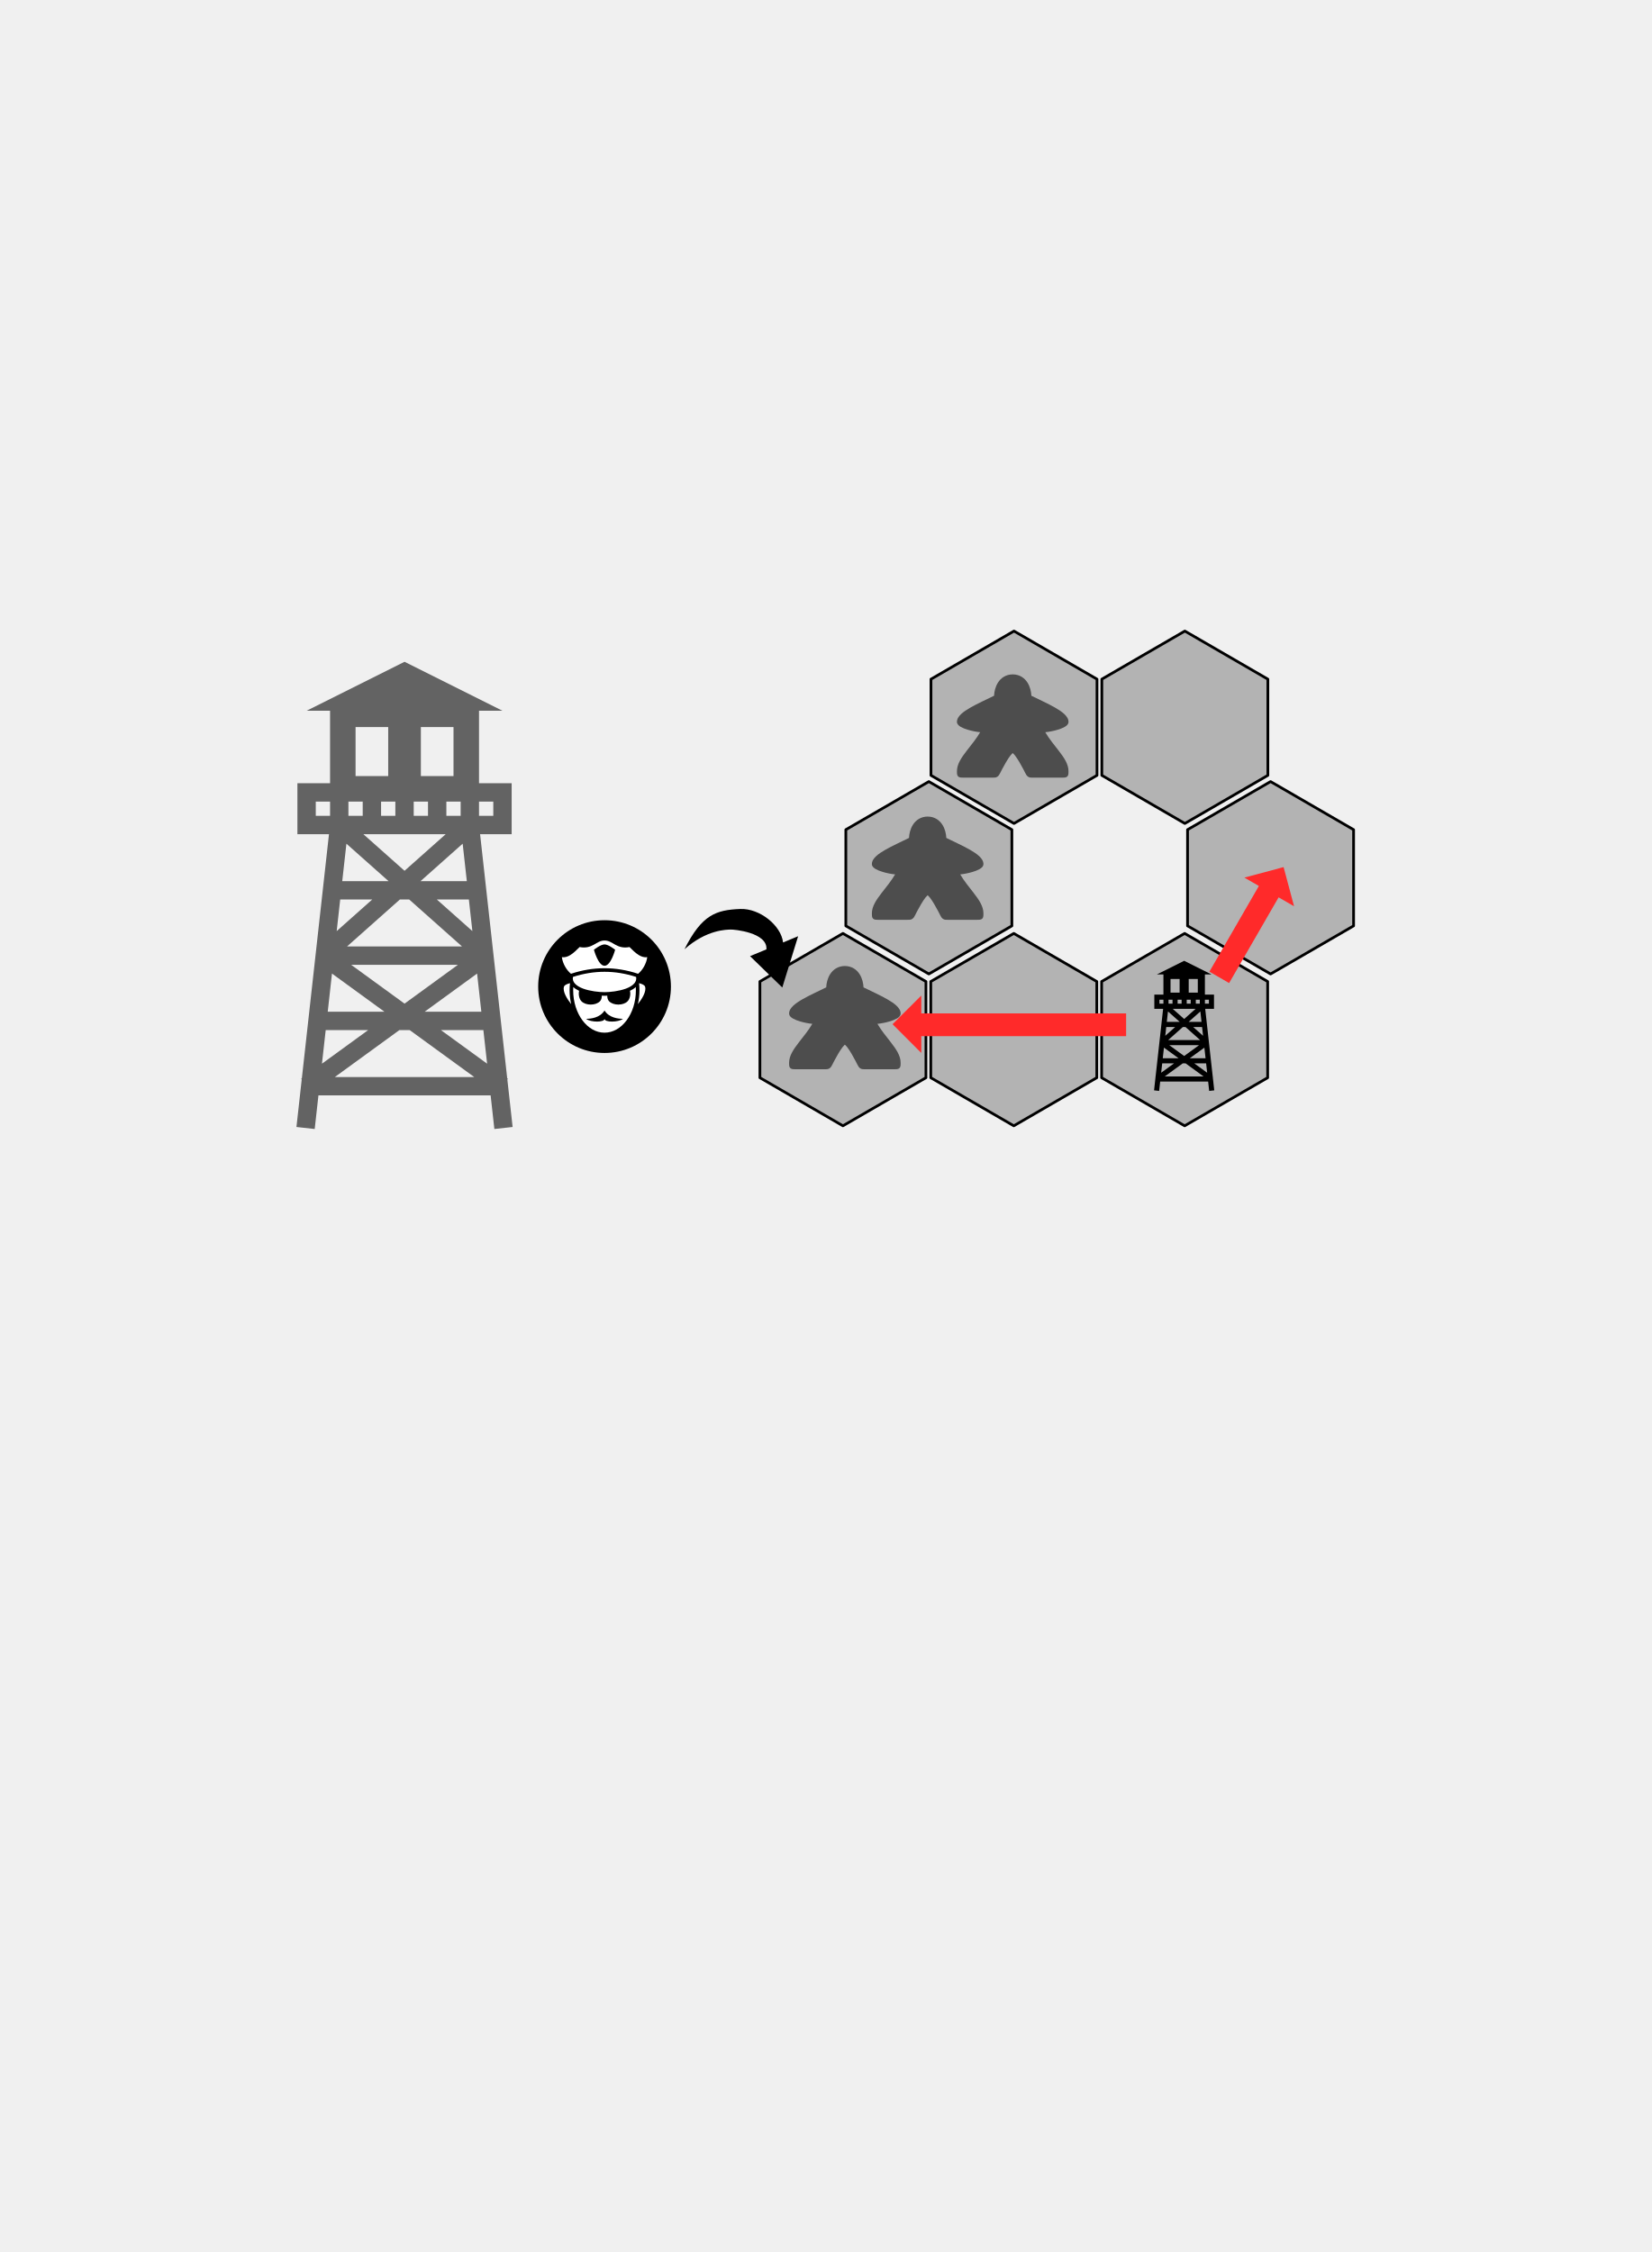
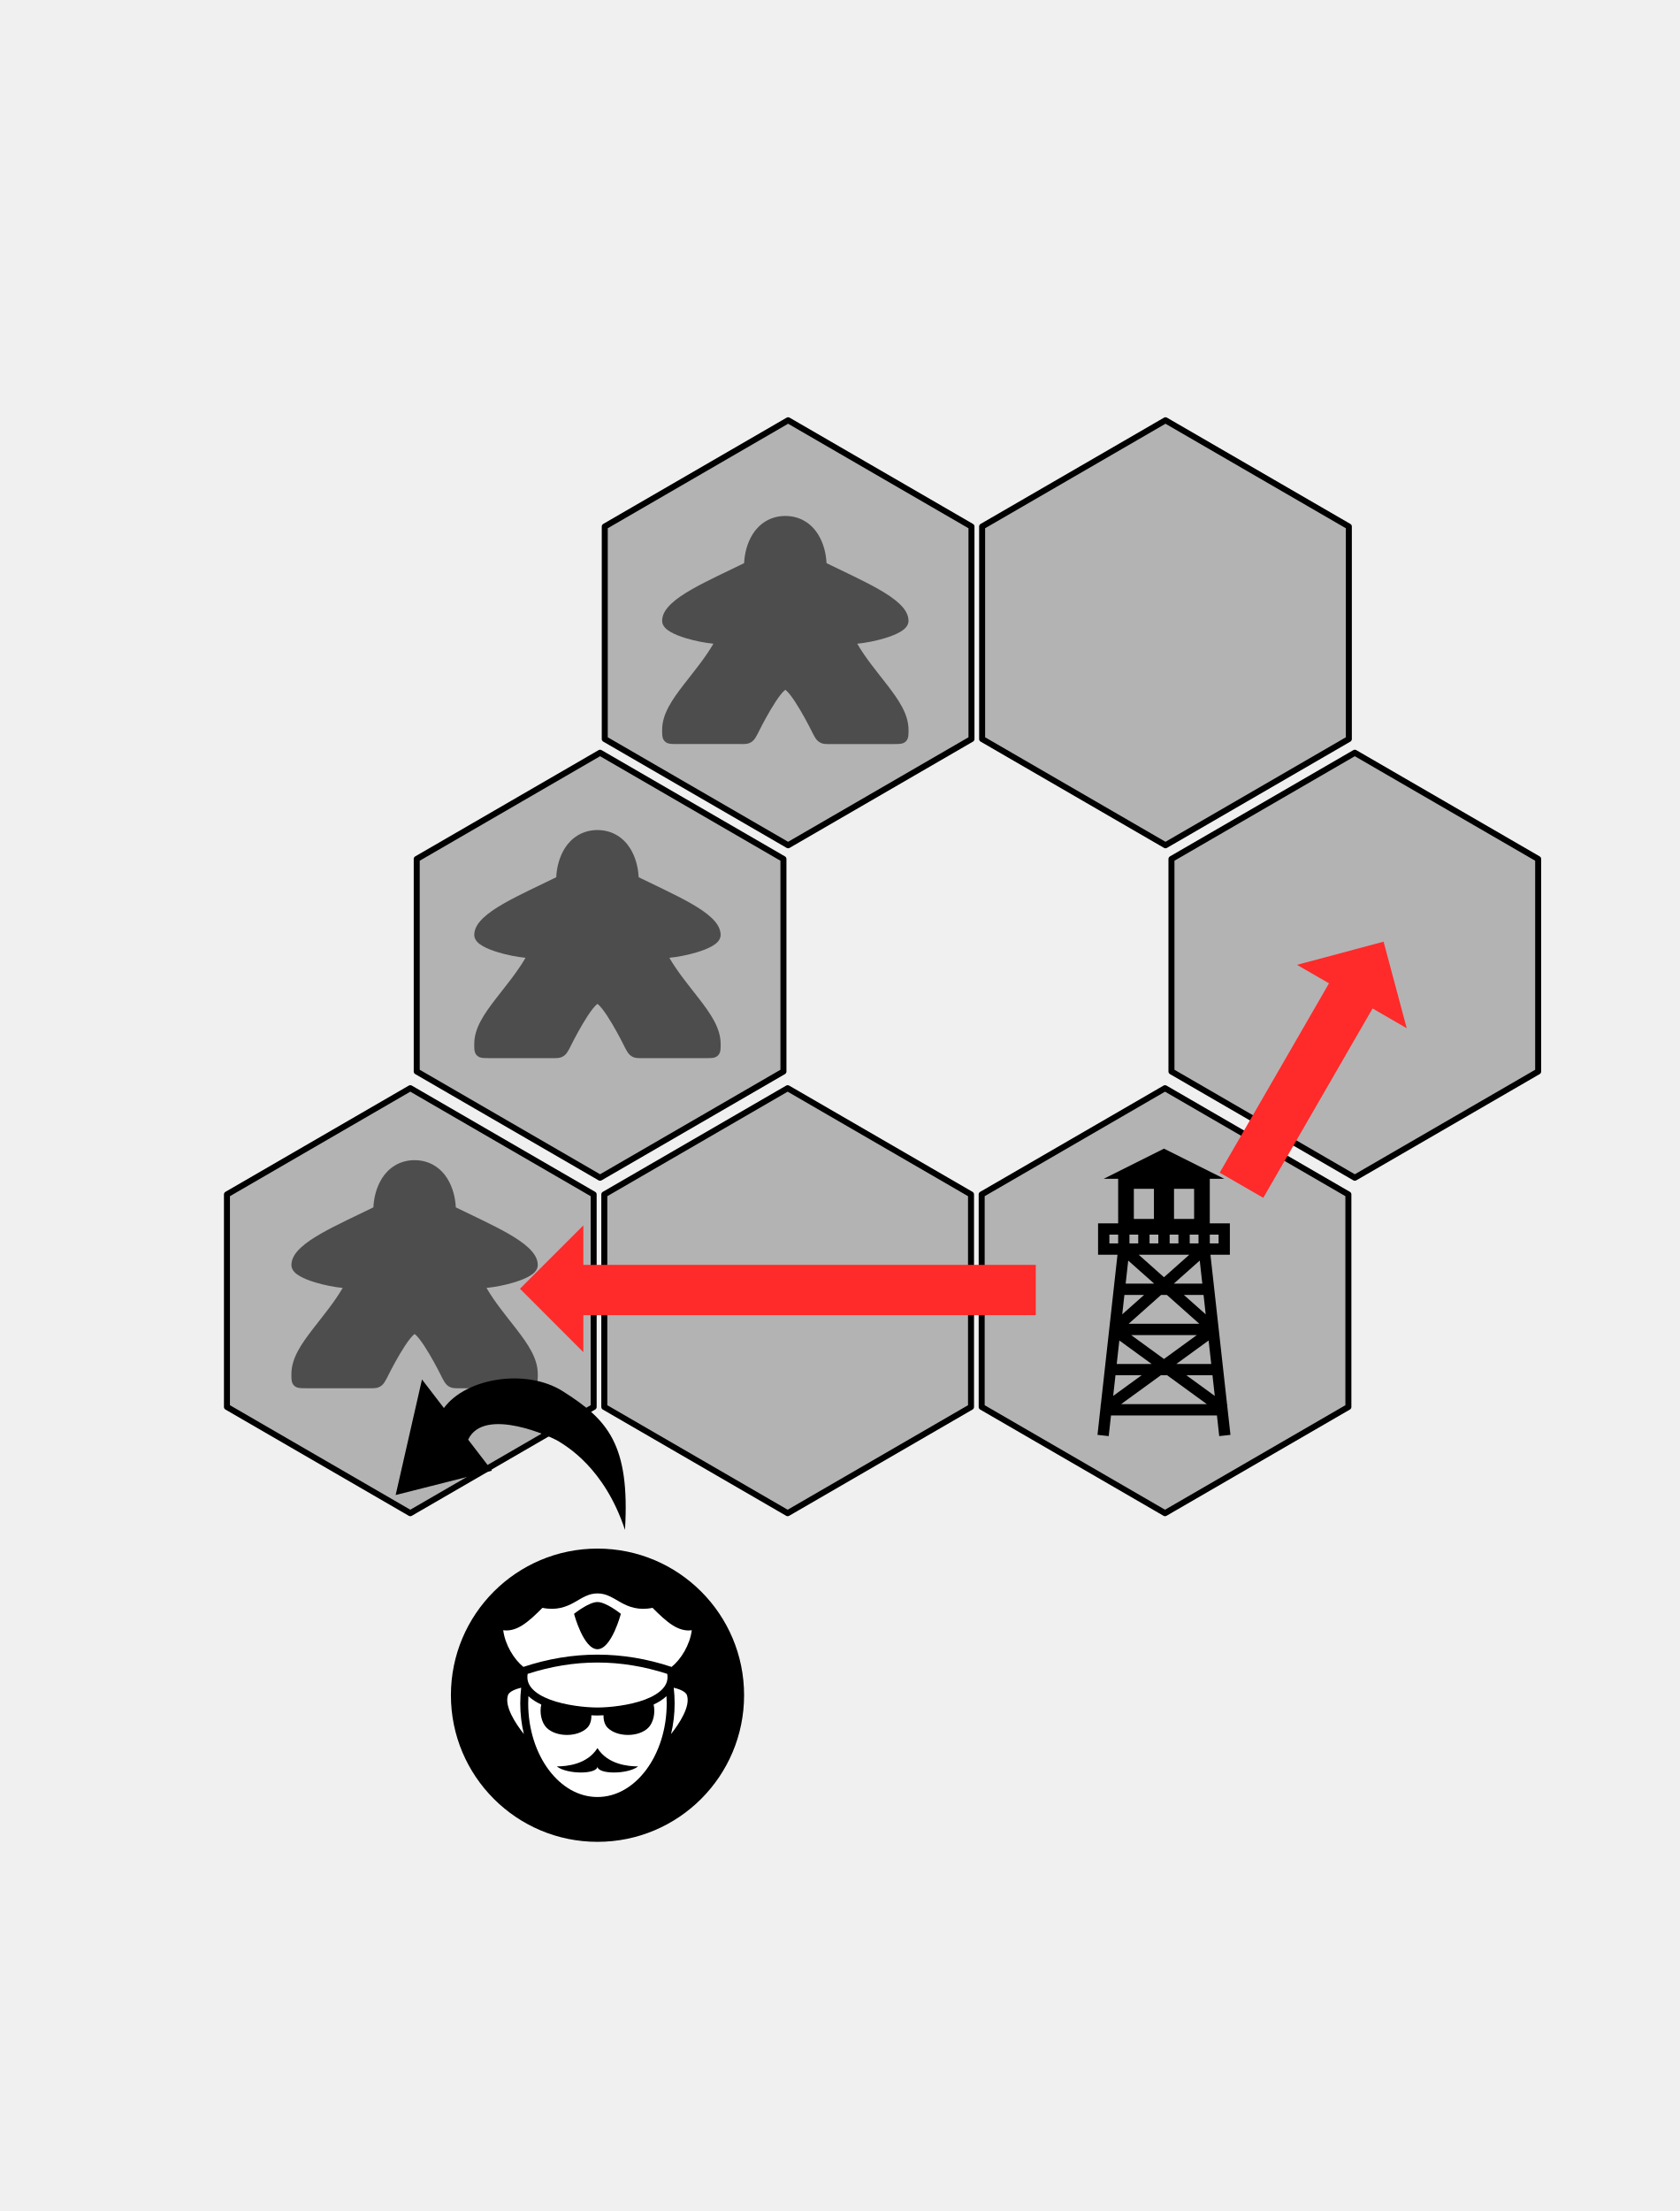
- <svg xmlns="http://www.w3.org/2000/svg" id="svg24" version="1.1" viewBox="0 0 825 1125" height="1125" width="825">
+ <svg xmlns="http://www.w3.org/2000/svg" width="380" height="500" viewBox="0 0 380 500" version="1.1" id="svg24">
  <defs id="defs18" />
-   <g transform="translate(0,221.2813)" id="layer1">
-     <path style="font-style:italic;font-variant:normal;font-weight:normal;font-stretch:normal;font-size:32px;line-height:30.549px;font-family:'Archivo Narrow';-inkscape-font-specification:'Archivo Narrow Italic';text-align:center;letter-spacing:0px;word-spacing:0px;writing-mode:lr-tb;text-anchor:middle;fill:#000000;fill-opacity:0.588;stroke:none;stroke-width:0.587;stroke-linecap:butt;stroke-linejoin:miter;stroke-opacity:1" d="m 202.097,109.317 -48.93,24.465 h 11.723 v 36.188 h -16.31 v 25.484 h 15.772 l -13.55,121.939 -0.333,0.242 0.266,0.367 -2.128,19.147 -0.507,4.558 9.118,1.014 0.507,-4.56 1.358,-12.23 h 86.025 l 1.358,12.229 0.507,4.559 9.118,-1.014 -0.507,-4.559 -2.127,-19.147 0.266,-0.367 -0.333,-0.242 -13.55,-121.939 h 15.773 v -25.484 h -16.31 v -36.187 h 11.723 z m -24.465,32.62 h 16.31 v 24.465 h -16.31 z m 32.62,0 h 16.31 v 24.465 h -16.31 z m -52.498,37.207 h 7.136 v 7.136 h -7.136 z m 16.31,0 h 7.136 v 7.136 h -7.136 z m 16.31,0 h 7.136 v 7.136 h -7.136 z m 16.31,0 h 7.136 v 7.136 h -7.136 z m 16.31,0 h 7.136 v 7.136 h -7.136 z m 16.31,0 h 7.136 v 7.136 h -7.136 z m -57.762,16.31 h 41.109 l -20.555,18.271 z m -8.486,4.731 21.054,18.714 h -23.132 l 2.08,-18.714 z m 58.081,0 2.079,18.714 h -23.132 z m -61.179,27.889 h 15.995 l -17.748,15.776 1.753,-15.776 z m 29.805,0 h 4.667 l 26.376,23.445 h -57.419 z m 18.476,0 h 15.996 l 1.753,15.776 -17.75,-15.776 z m -42.81,32.62 h 53.336 l -26.668,19.395 z m -9.582,4.376 26.221,19.07 h -28.339 l 2.119,-19.07 z m 72.499,0 2.119,19.07 H 212.127 l 26.22,-19.07 z m -75.636,28.244 h 21.203 l -23.068,16.776 z m 36.802,0 h 5.17 l 32.238,23.446 h -69.646 l 32.238,-23.446 z m 20.77,0 h 21.203 l 1.864,16.776 -23.068,-16.776 z" id="path21" />
-     <path transform="matrix(0,-4.304963,4.290238,0,-4354.033,2046.948)" style="font-style:normal;font-variant:normal;font-weight:normal;font-stretch:normal;font-size:medium;line-height:125%;font-family:sans-serif;-inkscape-font-specification:'Archivo Narrow Italic';text-align:center;letter-spacing:0px;word-spacing:0px;writing-mode:lr-tb;text-anchor:middle;fill:#b3b3b3;fill-opacity:1;stroke:#000000;stroke-width:0.316;stroke-linecap:butt;stroke-linejoin:round;stroke-miterlimit:4;stroke-dasharray:none;stroke-dashoffset:0;stroke-opacity:1" id="path6077" d="m 412.989,1103.357 5.581,9.667 -5.581,9.667 -11.163,0 -5.581,-9.667 5.581,-9.667 z" />
-     <path d="m 412.989,1103.357 5.581,9.667 -5.581,9.667 -11.163,0 -5.581,-9.667 5.581,-9.667 z" id="path55" style="font-style:normal;font-variant:normal;font-weight:normal;font-stretch:normal;font-size:medium;line-height:125%;font-family:sans-serif;-inkscape-font-specification:'Archivo Narrow Italic';text-align:center;letter-spacing:0px;word-spacing:0px;writing-mode:lr-tb;text-anchor:middle;fill:#b3b3b3;fill-opacity:1;stroke:#000000;stroke-width:0.316;stroke-linecap:butt;stroke-linejoin:round;stroke-miterlimit:4;stroke-dasharray:none;stroke-dashoffset:0;stroke-opacity:1" transform="matrix(0,-4.304963,4.290238,0,-4268.676,2046.948)" />
-     <path transform="matrix(0,-4.304963,4.290238,0,-4183.32,2046.948)" style="font-style:normal;font-variant:normal;font-weight:normal;font-stretch:normal;font-size:medium;line-height:125%;font-family:sans-serif;-inkscape-font-specification:'Archivo Narrow Italic';text-align:center;letter-spacing:0px;word-spacing:0px;writing-mode:lr-tb;text-anchor:middle;fill:#b3b3b3;fill-opacity:1;stroke:#000000;stroke-width:0.316;stroke-linecap:butt;stroke-linejoin:round;stroke-miterlimit:4;stroke-dasharray:none;stroke-dashoffset:0;stroke-opacity:1" id="path57" d="m 412.989,1103.357 5.581,9.667 -5.581,9.667 -11.163,0 -5.581,-9.667 5.581,-9.667 z" />
-     <path style="font-style:italic;font-variant:normal;font-weight:normal;font-stretch:normal;font-size:32px;line-height:30.549px;font-family:'Archivo Narrow';-inkscape-font-specification:'Archivo Narrow Italic';text-align:center;letter-spacing:0px;word-spacing:0px;writing-mode:lr-tb;text-anchor:middle;fill:#000000;fill-opacity:1;stroke:none;stroke-width:0.142;stroke-linecap:butt;stroke-linejoin:miter;stroke-opacity:1" d="m 591.58,258.687 -13.628,6.814 h 3.265 v 10.079 h -4.543 v 7.098 h 4.393 l -3.774,33.964 -0.093,0.067 0.074,0.102 -0.593,5.333 -0.141,1.269 2.54,0.283 0.141,-1.27 0.378,-3.406 h 23.96 l 0.378,3.406 0.141,1.27 2.54,-0.283 -0.141,-1.27 -0.593,-5.333 0.074,-0.102 -0.093,-0.067 -3.774,-33.963 h 4.393 v -7.098 h -4.543 V 265.501 h 3.265 z m -6.814,9.086 h 4.543 v 6.814 h -4.543 z m 9.086,0 h 4.543 v 6.814 h -4.543 z m -14.622,10.363 h 1.987 v 1.987 h -1.987 z m 4.543,0 h 1.987 v 1.987 h -1.987 z m 4.543,0 h 1.988 v 1.987 h -1.988 z m 4.543,0 h 1.987 v 1.987 h -1.987 z m 4.543,0 h 1.988 v 1.987 h -1.988 z m 4.543,0 h 1.987 v 1.987 h -1.987 z m -16.088,4.543 h 11.45 l -5.725,5.089 z m -2.364,1.318 5.864,5.212 h -6.443 l 0.579,-5.212 z m 16.177,0 0.579,5.212 h -6.443 z m -17.04,7.768 h 4.455 l -4.943,4.394 0.488,-4.394 z m 8.301,0 h 1.3 l 7.346,6.53 h -15.993 z m 5.146,0 h 4.455 l 0.488,4.394 -4.944,-4.394 z m -11.924,9.086 h 14.855 l -7.428,5.402 z m -2.669,1.219 7.303,5.311 h -7.893 l 0.59,-5.311 z m 20.193,0 0.59,5.311 h -7.893 l 7.303,-5.311 z m -21.067,7.867 h 5.906 l -6.425,4.673 z m 10.25,0 h 1.44 l 8.979,6.53 h -19.398 l 8.979,-6.53 z m 5.785,0 h 5.906 l 0.519,4.673 -6.425,-4.673 z" id="path53" />
-     <path d="m 369.861,232.804 c 9.636,-0.377 20.388,8.216 21.341,16.73 l 7.523,-3.118 -7.911,25.615 -16.109,-15.665 8.172,-3.385 c 0.713,-8.44 -16.266,-10 -17.977,-9.902 -1.822,0.104 -11.822,-0.073 -22.952,9.845 8.68,-17.365 15.878,-19.65 27.914,-20.12 z" id="path5102" style="font-style:italic;font-variant:normal;font-weight:normal;font-stretch:normal;font-size:32px;line-height:30.549px;font-family:'Archivo Narrow';-inkscape-font-specification:'Archivo Narrow Italic';text-align:center;letter-spacing:0px;word-spacing:0px;writing-mode:lr-tb;text-anchor:middle;fill:#000000;fill-opacity:1;stroke:none;stroke-width:0.531;stroke-linecap:butt;stroke-linejoin:miter;stroke-opacity:1" />
-     <g transform="matrix(-0.7368284,0,0,0.7368284,597.2776,-412.2559)" id="g4163" style="font-style:italic;font-variant:normal;font-weight:normal;font-stretch:normal;font-size:32px;line-height:30.549px;font-family:'Archivo Narrow';-inkscape-font-specification:'Archivo Narrow Italic';text-align:center;letter-spacing:0px;word-spacing:0px;writing-mode:lr-tb;text-anchor:middle;fill:#000000;fill-opacity:1;stroke:none;stroke-width:1px;stroke-linecap:butt;stroke-linejoin:miter;stroke-opacity:1">
-       <circle style="fill:#000000;stroke:none;stroke-width:3;stroke-miterlimit:4;stroke-dasharray:none;stroke-opacity:1" id="path4151" cx="400.714" cy="928.076" r="45" />
-       <path id="path15149" d="m 400.714,896.832 c 2.839,0 4.723,1.417 7.25,2.822 2.395,1.331 5.406,2.473 9.652,1.606 2.015,2.015 4.062,4.03 6.245,5.395 1.786,1.117 3.794,1.783 5.797,1.468 -0.575,4.522 -3.32,8.945 -6.189,11.261 -7.567,-2.509 -15.154,-3.763 -22.74,-3.763 -7.593,0 -15.187,1.257 -22.761,3.771 -2.873,-2.313 -5.622,-6.741 -6.197,-11.268 2.002,0.314 4.01,-0.352 5.797,-1.468 2.183,-1.365 4.23,-3.38 6.245,-5.395 4.246,0.867 7.257,-0.273 9.652,-1.605 2.527,-1.405 4.411,-2.822 7.25,-2.822 z m 0.015,2.643 c -2.679,0 -7.188,3.621 -7.188,3.621 0,0 2.869,10.864 7.188,10.864 4.319,0 7.188,-10.864 7.188,-10.864 0,0 -4.509,-3.621 -7.188,-3.621 z m 0,18.569 c 7.136,0 14.273,1.167 21.427,3.481 0.295,1.822 -0.204,3.175 -1.277,4.427 -1.198,1.397 -3.208,2.583 -5.591,3.477 -4.766,1.787 -10.947,2.42 -14.559,2.42 -3.611,0 -9.792,-0.633 -14.558,-2.42 -2.383,-0.893 -4.393,-2.079 -5.591,-3.477 -1.073,-1.252 -1.572,-2.605 -1.277,-4.427 7.154,-2.313 14.29,-3.481 21.427,-3.481 z m 23.417,7.728 c 1.328,0.323 3.641,1.051 4.056,2.298 1.136,3.407 -2.287,8.628 -4.876,11.921 0.713,-2.976 1.098,-6.141 1.098,-9.423 0,-1.63 -0.095,-3.232 -0.278,-4.796 z m -46.833,0 a 41.349,41.364 0 0 0 -0.278,4.795 c 0,3.282 0.384,6.447 1.098,9.423 -2.589,-3.293 -6.012,-8.513 -4.876,-11.921 0.415,-1.247 2.729,-1.976 4.056,-2.298 z m 44.614,2.593 c 0.041,0.727 0.064,1.461 0.064,2.203 0,8.029 -2.451,15.276 -6.34,20.461 -3.889,5.186 -9.152,8.291 -14.921,8.291 -5.769,0 -11.032,-3.105 -14.921,-8.291 -3.889,-5.185 -6.34,-12.432 -6.34,-20.461 0,-0.742 0.024,-1.476 0.064,-2.203 1.109,1.035 2.462,1.876 3.952,2.574 -0.577,2.461 0.036,5.523 1.635,7.122 2.943,2.943 9.544,2.943 12.488,0 0.912,-0.912 1.303,-2.365 1.251,-3.823 0.667,0 1.298,0.058 1.87,0.058 0.573,0 1.204,0 1.871,-0.058 -0.052,1.458 0.339,2.911 1.251,3.823 2.944,2.943 9.544,2.943 12.488,0 1.599,-1.599 2.213,-4.66 1.635,-7.121 1.49,-0.698 2.844,-1.538 3.952,-2.574 z m -21.197,15.939 c -3.122,4.995 -9.366,5.619 -12.487,5.619 3.122,2.497 12.487,2.497 12.487,0 0,2.497 9.366,2.497 12.488,0 -3.122,0 -9.366,-0.625 -12.488,-5.619 z" style="fill:#ffffff;fill-opacity:1" />
+   <g id="layer1" transform="translate(0,221.2813)">
+     <path id="path6077" style="font-style:normal;font-variant:normal;font-weight:normal;font-stretch:normal;font-size:medium;line-height:125%;font-family:sans-serif;-inkscape-font-specification:'Archivo Narrow Italic';text-align:center;letter-spacing:0px;word-spacing:0px;writing-mode:lr-tb;text-anchor:middle;fill:#b3b3b3;fill-opacity:1;stroke:#000000;stroke-width:0.316;stroke-linecap:butt;stroke-linejoin:round;stroke-miterlimit:4;stroke-dasharray:none;stroke-dashoffset:0;stroke-opacity:1" transform="matrix(0,-4.304963,4.290238,0,-4682.332,1826.735)" d="m 412.989,1103.357 5.581,9.667 -5.581,9.667 -11.163,0 -5.581,-9.667 5.581,-9.667 z" />
+     <path transform="matrix(0,-4.304963,4.290238,0,-4596.976,1826.735)" style="font-style:normal;font-variant:normal;font-weight:normal;font-stretch:normal;font-size:medium;line-height:125%;font-family:sans-serif;-inkscape-font-specification:'Archivo Narrow Italic';text-align:center;letter-spacing:0px;word-spacing:0px;writing-mode:lr-tb;text-anchor:middle;fill:#b3b3b3;fill-opacity:1;stroke:#000000;stroke-width:0.316;stroke-linecap:butt;stroke-linejoin:round;stroke-miterlimit:4;stroke-dasharray:none;stroke-dashoffset:0;stroke-opacity:1" id="path55" d="m 412.989,1103.357 5.581,9.667 -5.581,9.667 -11.163,0 -5.581,-9.667 5.581,-9.667 z" />
+     <path id="path57" style="font-style:normal;font-variant:normal;font-weight:normal;font-stretch:normal;font-size:medium;line-height:125%;font-family:sans-serif;-inkscape-font-specification:'Archivo Narrow Italic';text-align:center;letter-spacing:0px;word-spacing:0px;writing-mode:lr-tb;text-anchor:middle;fill:#b3b3b3;fill-opacity:1;stroke:#000000;stroke-width:0.316;stroke-linecap:butt;stroke-linejoin:round;stroke-miterlimit:4;stroke-dasharray:none;stroke-dashoffset:0;stroke-opacity:1" transform="matrix(0,-4.304963,4.290238,0,-4511.619,1826.735)" d="m 412.989,1103.357 5.581,9.667 -5.581,9.667 -11.163,0 -5.581,-9.667 5.581,-9.667 z" />
+     <path id="path53" d="m 263.28,38.474 -13.628,6.814 h 3.265 v 10.079 h -4.543 v 7.098 h 4.393 l -3.774,33.964 -0.093,0.067 0.074,0.102 -0.593,5.333 -0.141,1.269 2.54,0.283 0.141,-1.27 0.378,-3.406 h 23.96 l 0.378,3.406 0.141,1.27 2.54,-0.283 -0.141,-1.27 -0.593,-5.333 0.074,-0.102 -0.093,-0.067 -3.774,-33.963 h 4.393 v -7.098 h -4.543 V 45.288 h 3.265 z m -6.814,9.086 h 4.543 v 6.814 h -4.543 z m 9.086,0 h 4.543 v 6.814 h -4.543 z m -14.622,10.363 h 1.987 v 1.987 h -1.987 z m 4.543,0 h 1.987 v 1.987 h -1.987 z m 4.543,0 h 1.988 v 1.987 h -1.988 z m 4.543,0 h 1.987 v 1.987 h -1.987 z m 4.543,0 h 1.988 v 1.987 h -1.988 z m 4.543,0 h 1.987 v 1.987 h -1.987 z m -16.088,4.543 h 11.45 l -5.725,5.089 z m -2.364,1.318 5.864,5.212 h -6.443 l 0.579,-5.212 z m 16.177,0 0.579,5.212 h -6.443 z m -17.04,7.768 h 4.455 l -4.943,4.394 0.488,-4.394 z m 8.301,0 h 1.3 l 7.346,6.53 h -15.993 z m 5.146,0 h 4.455 l 0.488,4.394 -4.944,-4.394 z m -11.924,9.086 h 14.855 l -7.428,5.402 z m -2.669,1.219 7.303,5.311 h -7.893 l 0.59,-5.311 z m 20.193,0 0.59,5.311 h -7.893 l 7.303,-5.311 z m -21.067,7.867 h 5.906 l -6.425,4.673 z m 10.25,0 h 1.44 l 8.979,6.53 h -19.398 l 8.979,-6.53 z m 5.785,0 h 5.906 l 0.519,4.673 -6.425,-4.673 z" style="font-style:italic;font-variant:normal;font-weight:normal;font-stretch:normal;font-size:32px;line-height:30.549px;font-family:'Archivo Narrow';-inkscape-font-specification:'Archivo Narrow Italic';text-align:center;letter-spacing:0px;word-spacing:0px;writing-mode:lr-tb;text-anchor:middle;fill:#000000;fill-opacity:1;stroke:none;stroke-width:0.142;stroke-linecap:butt;stroke-linejoin:miter;stroke-opacity:1" />
+     <g style="font-style:italic;font-variant:normal;font-weight:normal;font-stretch:normal;font-size:32px;line-height:30.549px;font-family:'Archivo Narrow';-inkscape-font-specification:'Archivo Narrow Italic';text-align:center;letter-spacing:0px;word-spacing:0px;writing-mode:lr-tb;text-anchor:middle;fill:#000000;fill-opacity:1;stroke:none;stroke-width:1px;stroke-linecap:butt;stroke-linejoin:miter;stroke-opacity:1" id="g4163" transform="matrix(-0.7368284,0,0,0.7368284,430.4066,-521.7549)">
+       <circle r="45" cy="928.076" cx="400.714" id="path4151" style="fill:#000000;stroke:none;stroke-width:3;stroke-miterlimit:4;stroke-dasharray:none;stroke-opacity:1" />
+       <path style="fill:#ffffff;fill-opacity:1" d="m 400.714,896.832 c 2.839,0 4.723,1.417 7.25,2.822 2.395,1.331 5.406,2.473 9.652,1.606 2.015,2.015 4.062,4.03 6.245,5.395 1.786,1.117 3.794,1.783 5.797,1.468 -0.575,4.522 -3.32,8.945 -6.189,11.261 -7.567,-2.509 -15.154,-3.763 -22.74,-3.763 -7.593,0 -15.187,1.257 -22.761,3.771 -2.873,-2.313 -5.622,-6.741 -6.197,-11.268 2.002,0.314 4.01,-0.352 5.797,-1.468 2.183,-1.365 4.23,-3.38 6.245,-5.395 4.246,0.867 7.257,-0.273 9.652,-1.605 2.527,-1.405 4.411,-2.822 7.25,-2.822 z m 0.015,2.643 c -2.679,0 -7.188,3.621 -7.188,3.621 0,0 2.869,10.864 7.188,10.864 4.319,0 7.188,-10.864 7.188,-10.864 0,0 -4.509,-3.621 -7.188,-3.621 z m 0,18.569 c 7.136,0 14.273,1.167 21.427,3.481 0.295,1.822 -0.204,3.175 -1.277,4.427 -1.198,1.397 -3.208,2.583 -5.591,3.477 -4.766,1.787 -10.947,2.42 -14.559,2.42 -3.611,0 -9.792,-0.633 -14.558,-2.42 -2.383,-0.893 -4.393,-2.079 -5.591,-3.477 -1.073,-1.252 -1.572,-2.605 -1.277,-4.427 7.154,-2.313 14.29,-3.481 21.427,-3.481 z m 23.417,7.728 c 1.328,0.323 3.641,1.051 4.056,2.298 1.136,3.407 -2.287,8.628 -4.876,11.921 0.713,-2.976 1.098,-6.141 1.098,-9.423 0,-1.63 -0.095,-3.232 -0.278,-4.796 z m -46.833,0 a 41.349,41.364 0 0 0 -0.278,4.795 c 0,3.282 0.384,6.447 1.098,9.423 -2.589,-3.293 -6.012,-8.513 -4.876,-11.921 0.415,-1.247 2.729,-1.976 4.056,-2.298 z m 44.614,2.593 c 0.041,0.727 0.064,1.461 0.064,2.203 0,8.029 -2.451,15.276 -6.34,20.461 -3.889,5.186 -9.152,8.291 -14.921,8.291 -5.769,0 -11.032,-3.105 -14.921,-8.291 -3.889,-5.185 -6.34,-12.432 -6.34,-20.461 0,-0.742 0.024,-1.476 0.064,-2.203 1.109,1.035 2.462,1.876 3.952,2.574 -0.577,2.461 0.036,5.523 1.635,7.122 2.943,2.943 9.544,2.943 12.488,0 0.912,-0.912 1.303,-2.365 1.251,-3.823 0.667,0 1.298,0.058 1.87,0.058 0.573,0 1.204,0 1.871,-0.058 -0.052,1.458 0.339,2.911 1.251,3.823 2.944,2.943 9.544,2.943 12.488,0 1.599,-1.599 2.213,-4.66 1.635,-7.121 1.49,-0.698 2.844,-1.538 3.952,-2.574 z m -21.197,15.939 c -3.122,4.995 -9.366,5.619 -12.487,5.619 3.122,2.497 12.487,2.497 12.487,0 0,2.497 9.366,2.497 12.488,0 -3.122,0 -9.366,-0.625 -12.488,-5.619 z" id="path15149" />
    </g>
-     <path d="m 412.989,1103.357 5.581,9.667 -5.581,9.667 -11.163,0 -5.581,-9.667 5.581,-9.667 z" id="path117" style="font-style:normal;font-variant:normal;font-weight:normal;font-stretch:normal;font-size:medium;line-height:125%;font-family:sans-serif;-inkscape-font-specification:'Archivo Narrow Italic';text-align:center;letter-spacing:0px;word-spacing:0px;writing-mode:lr-tb;text-anchor:middle;fill:#b3b3b3;fill-opacity:1;stroke:#000000;stroke-width:0.316;stroke-linecap:butt;stroke-linejoin:round;stroke-miterlimit:4;stroke-dasharray:none;stroke-dashoffset:0;stroke-opacity:1" transform="matrix(0,-4.304963,4.290238,0,-4311.105,1971.087)" />
-     <path d="m 412.989,1103.357 5.581,9.667 -5.581,9.667 -11.163,0 -5.581,-9.667 5.581,-9.667 z" id="path121" style="font-style:normal;font-variant:normal;font-weight:normal;font-stretch:normal;font-size:medium;line-height:125%;font-family:sans-serif;-inkscape-font-specification:'Archivo Narrow Italic';text-align:center;letter-spacing:0px;word-spacing:0px;writing-mode:lr-tb;text-anchor:middle;fill:#b3b3b3;fill-opacity:1;stroke:#000000;stroke-width:0.316;stroke-linecap:butt;stroke-linejoin:round;stroke-miterlimit:4;stroke-dasharray:none;stroke-dashoffset:0;stroke-opacity:1" transform="matrix(0,-4.304963,4.290238,0,-4140.392,1971.087)" />
-     <path id="path123" d="m 463.447,186.639 c -3.468,0 -5.963,1.833 -7.404,4.135 -1.288,2.058 -1.825,4.446 -1.929,6.538 -3.932,1.942 -8.288,3.899 -11.794,5.9 -1.84,1.05 -3.443,2.106 -4.651,3.241 -1.207,1.135 -2.098,2.412 -2.098,3.92 0,0.642 0.314,1.164 0.667,1.548 0.354,0.385 0.778,0.682 1.261,0.96 0.965,0.556 2.182,1.02 3.521,1.421 1.989,0.596 4.216,1.039 6.153,1.228 -1.926,3.315 -4.49,6.36 -6.737,9.277 -2.597,3.372 -4.864,6.605 -4.864,10.197 0,0.513 -0.006,0.914 0.039,1.316 0.047,0.403 0.161,0.905 0.566,1.303 0.405,0.398 0.901,0.505 1.306,0.549 0.404,0.047 0.811,0.047 1.333,0.047 h 14.329 c 1.04,0 1.802,0.063 2.585,-0.44 0.784,-0.503 1.069,-1.19 1.628,-2.216 h 0.006 l 0.006,-0.047 c 0,0 1.249,-2.536 2.739,-5.053 0.745,-1.258 1.554,-2.511 2.258,-3.399 0.352,-0.444 0.681,-0.796 0.918,-0.995 0.07,-0.063 0.106,-0.07 0.152,-0.099 0.047,0.047 0.08,0.047 0.152,0.099 0.237,0.199 0.566,0.551 0.918,0.995 0.703,0.888 1.512,2.141 2.258,3.399 1.49,2.517 2.739,5.053 2.739,5.053 l 0.006,0.047 h 0.006 c 0.559,1.027 0.841,1.709 1.62,2.214 0.778,0.504 1.538,0.444 2.564,0.444 h 14.392 c 0.514,0 0.915,0 1.316,-0.047 0.401,-0.047 0.899,-0.154 1.3,-0.556 0.401,-0.403 0.512,-0.897 0.556,-1.298 0.047,-0.398 0.039,-0.801 0.039,-1.314 0,-3.592 -2.267,-6.825 -4.864,-10.197 -2.247,-2.917 -4.811,-5.962 -6.737,-9.277 1.937,-0.19 4.164,-0.633 6.153,-1.228 1.339,-0.403 2.556,-0.865 3.521,-1.421 0.483,-0.276 0.907,-0.576 1.26,-0.96 0.354,-0.385 0.667,-0.906 0.667,-1.548 0,-1.507 -0.891,-2.785 -2.098,-3.92 -1.207,-1.135 -2.811,-2.191 -4.651,-3.241 -3.507,-2.001 -7.863,-3.959 -11.794,-5.9 -0.105,-2.091 -0.641,-4.479 -1.929,-6.538 -1.441,-2.302 -3.935,-4.135 -7.404,-4.135 z" style="font-style:italic;font-variant:normal;font-weight:normal;font-stretch:normal;font-size:32px;line-height:30.549px;font-family:'Archivo Narrow';-inkscape-font-specification:'Archivo Narrow Italic';text-align:center;letter-spacing:0px;word-spacing:0px;writing-mode:lr-tb;text-anchor:middle;fill:#4d4d4d;fill-opacity:1;stroke:none;stroke-width:1.889;stroke-linecap:butt;stroke-linejoin:miter;stroke-miterlimit:4;stroke-dasharray:none;stroke-opacity:1" />
-     <path d="m 412.989,1103.357 5.581,9.667 -5.581,9.667 -11.163,0 -5.581,-9.667 5.581,-9.667 z" id="path127" style="font-style:normal;font-variant:normal;font-weight:normal;font-stretch:normal;font-size:medium;line-height:125%;font-family:sans-serif;-inkscape-font-specification:'Archivo Narrow Italic';text-align:center;letter-spacing:0px;word-spacing:0px;writing-mode:lr-tb;text-anchor:middle;fill:#b3b3b3;fill-opacity:1;stroke:#000000;stroke-width:0.316;stroke-linecap:butt;stroke-linejoin:round;stroke-miterlimit:4;stroke-dasharray:none;stroke-dashoffset:0;stroke-opacity:1" transform="matrix(0,-4.304963,4.290238,0,-4268.573,1895.901)" />
-     <path transform="matrix(0,-4.304963,4.290238,0,-4183.217,1895.901)" style="font-style:normal;font-variant:normal;font-weight:normal;font-stretch:normal;font-size:medium;line-height:125%;font-family:sans-serif;-inkscape-font-specification:'Archivo Narrow Italic';text-align:center;letter-spacing:0px;word-spacing:0px;writing-mode:lr-tb;text-anchor:middle;fill:#b3b3b3;fill-opacity:1;stroke:#000000;stroke-width:0.316;stroke-linecap:butt;stroke-linejoin:round;stroke-miterlimit:4;stroke-dasharray:none;stroke-dashoffset:0;stroke-opacity:1" id="path129" d="m 412.989,1103.357 5.581,9.667 -5.581,9.667 -11.163,0 -5.581,-9.667 5.581,-9.667 z" />
-     <g id="g955" transform="matrix(-1.059974,0,0,-1.059974,965.2693,706.5196)" style="font-style:italic;font-variant:normal;font-weight:normal;font-stretch:normal;font-size:32px;line-height:30.549px;font-family:'Archivo Narrow';-inkscape-font-specification:'Archivo Narrow Italic';text-align:center;letter-spacing:0px;word-spacing:0px;writing-mode:lr-tb;text-anchor:middle;fill:#000000;fill-opacity:1;stroke:none;stroke-width:1px;stroke-linecap:butt;stroke-linejoin:miter;stroke-opacity:1">
-       <path id="rect951" transform="matrix(0,1.782413,-1.782413,0,1047.156,-571.3072)" d="m 540.791,312.602 -7.592,7.586 h 4.426 v 54.168 h 6.021 V 320.188 h 4.723 z" style="opacity:1;fill:#ff2a2a;fill-opacity:1;fill-rule:nonzero;stroke:none;stroke-width:0.489;stroke-linecap:round;stroke-linejoin:round;stroke-miterlimit:4;stroke-dasharray:none;stroke-dashoffset:0;stroke-opacity:1" />
+     <path transform="matrix(0,-4.304963,4.290238,0,-4639.405,1750.874)" style="font-style:normal;font-variant:normal;font-weight:normal;font-stretch:normal;font-size:medium;line-height:125%;font-family:sans-serif;-inkscape-font-specification:'Archivo Narrow Italic';text-align:center;letter-spacing:0px;word-spacing:0px;writing-mode:lr-tb;text-anchor:middle;fill:#b3b3b3;fill-opacity:1;stroke:#000000;stroke-width:0.316;stroke-linecap:butt;stroke-linejoin:round;stroke-miterlimit:4;stroke-dasharray:none;stroke-dashoffset:0;stroke-opacity:1" id="path117" d="m 412.989,1103.357 5.581,9.667 -5.581,9.667 -11.163,0 -5.581,-9.667 5.581,-9.667 z" />
+     <path transform="matrix(0,-4.304963,4.290238,0,-4468.692,1750.874)" style="font-style:normal;font-variant:normal;font-weight:normal;font-stretch:normal;font-size:medium;line-height:125%;font-family:sans-serif;-inkscape-font-specification:'Archivo Narrow Italic';text-align:center;letter-spacing:0px;word-spacing:0px;writing-mode:lr-tb;text-anchor:middle;fill:#b3b3b3;fill-opacity:1;stroke:#000000;stroke-width:0.316;stroke-linecap:butt;stroke-linejoin:round;stroke-miterlimit:4;stroke-dasharray:none;stroke-dashoffset:0;stroke-opacity:1" id="path121" d="m 412.989,1103.357 5.581,9.667 -5.581,9.667 -11.163,0 -5.581,-9.667 5.581,-9.667 z" />
+     <path style="font-style:italic;font-variant:normal;font-weight:normal;font-stretch:normal;font-size:32px;line-height:30.549px;font-family:'Archivo Narrow';-inkscape-font-specification:'Archivo Narrow Italic';text-align:center;letter-spacing:0px;word-spacing:0px;writing-mode:lr-tb;text-anchor:middle;fill:#4d4d4d;fill-opacity:1;stroke:none;stroke-width:1.889;stroke-linecap:butt;stroke-linejoin:miter;stroke-miterlimit:4;stroke-dasharray:none;stroke-opacity:1" d="m 135.147,-33.574 c -3.468,0 -5.963,1.833 -7.404,4.135 -1.288,2.058 -1.825,4.446 -1.929,6.538 -3.932,1.942 -8.288,3.899 -11.794,5.9 -1.84,1.05 -3.443,2.106 -4.651,3.241 -1.207,1.135 -2.098,2.412 -2.098,3.92 0,0.642 0.314,1.164 0.667,1.548 0.354,0.385 0.778,0.682 1.261,0.96 0.965,0.556 2.182,1.02 3.521,1.421 1.989,0.596 4.216,1.039 6.153,1.228 -1.926,3.315 -4.49,6.36 -6.737,9.277 -2.597,3.372 -4.864,6.605 -4.864,10.197 0,0.513 -0.006,0.914 0.039,1.316 0.047,0.403 0.161,0.905 0.566,1.303 0.405,0.398 0.901,0.505 1.306,0.549 0.404,0.047 0.811,0.047 1.333,0.047 h 14.329 c 1.04,0 1.802,0.063 2.585,-0.44 0.784,-0.503 1.069,-1.19 1.628,-2.216 h 0.006 l 0.006,-0.047 c 0,0 1.249,-2.536 2.739,-5.053 0.745,-1.258 1.554,-2.511 2.258,-3.399 0.352,-0.444 0.681,-0.796 0.918,-0.995 0.07,-0.063 0.106,-0.07 0.152,-0.099 0.047,0.047 0.08,0.047 0.152,0.099 0.237,0.199 0.566,0.551 0.918,0.995 0.703,0.888 1.512,2.141 2.258,3.399 1.49,2.517 2.739,5.053 2.739,5.053 l 0.006,0.047 h 0.006 c 0.559,1.027 0.841,1.709 1.62,2.214 0.778,0.504 1.538,0.444 2.564,0.444 h 14.392 c 0.514,0 0.915,0 1.316,-0.047 0.401,-0.047 0.899,-0.154 1.3,-0.556 0.401,-0.403 0.512,-0.897 0.556,-1.298 0.047,-0.398 0.039,-0.801 0.039,-1.314 0,-3.592 -2.267,-6.825 -4.864,-10.197 -2.247,-2.917 -4.811,-5.962 -6.737,-9.277 1.937,-0.19 4.164,-0.633 6.153,-1.228 1.339,-0.403 2.556,-0.865 3.521,-1.421 0.483,-0.276 0.907,-0.576 1.26,-0.96 0.354,-0.385 0.667,-0.906 0.667,-1.548 0,-1.507 -0.891,-2.785 -2.098,-3.92 -1.207,-1.135 -2.811,-2.191 -4.651,-3.241 -3.507,-2.001 -7.863,-3.959 -11.794,-5.9 -0.105,-2.091 -0.641,-4.479 -1.929,-6.538 -1.441,-2.302 -3.935,-4.135 -7.404,-4.135 z" id="path123" />
+     <path transform="matrix(0,-4.304963,4.290238,0,-4596.873,1675.688)" style="font-style:normal;font-variant:normal;font-weight:normal;font-stretch:normal;font-size:medium;line-height:125%;font-family:sans-serif;-inkscape-font-specification:'Archivo Narrow Italic';text-align:center;letter-spacing:0px;word-spacing:0px;writing-mode:lr-tb;text-anchor:middle;fill:#b3b3b3;fill-opacity:1;stroke:#000000;stroke-width:0.316;stroke-linecap:butt;stroke-linejoin:round;stroke-miterlimit:4;stroke-dasharray:none;stroke-dashoffset:0;stroke-opacity:1" id="path127" d="m 412.989,1103.357 5.581,9.667 -5.581,9.667 -11.163,0 -5.581,-9.667 5.581,-9.667 z" />
+     <path id="path129" style="font-style:normal;font-variant:normal;font-weight:normal;font-stretch:normal;font-size:medium;line-height:125%;font-family:sans-serif;-inkscape-font-specification:'Archivo Narrow Italic';text-align:center;letter-spacing:0px;word-spacing:0px;writing-mode:lr-tb;text-anchor:middle;fill:#b3b3b3;fill-opacity:1;stroke:#000000;stroke-width:0.316;stroke-linecap:butt;stroke-linejoin:round;stroke-miterlimit:4;stroke-dasharray:none;stroke-dashoffset:0;stroke-opacity:1" transform="matrix(0,-4.304963,4.290238,0,-4511.516,1675.688)" d="m 412.989,1103.357 5.581,9.667 -5.581,9.667 -11.163,0 -5.581,-9.667 5.581,-9.667 z" />
+     <g style="font-style:italic;font-variant:normal;font-weight:normal;font-stretch:normal;font-size:32px;line-height:30.549px;font-family:'Archivo Narrow';-inkscape-font-specification:'Archivo Narrow Italic';text-align:center;letter-spacing:0px;word-spacing:0px;writing-mode:lr-tb;text-anchor:middle;fill:#000000;fill-opacity:1;stroke:none;stroke-width:1px;stroke-linecap:butt;stroke-linejoin:miter;stroke-opacity:1" transform="matrix(-1.059974,0,0,-1.059974,636.9697,486.3064)" id="g955">
+       <path style="opacity:1;fill:#ff2a2a;fill-opacity:1;fill-rule:nonzero;stroke:none;stroke-width:0.489;stroke-linecap:round;stroke-linejoin:round;stroke-miterlimit:4;stroke-dasharray:none;stroke-dashoffset:0;stroke-opacity:1" d="m 540.791,312.602 -7.592,7.586 h 4.426 v 54.168 h 6.021 V 320.188 h 4.723 z" transform="matrix(0,1.782413,-1.782413,0,1047.156,-571.3072)" id="rect951" />
    </g>
-     <path style="font-style:italic;font-variant:normal;font-weight:normal;font-stretch:normal;font-size:32px;line-height:30.549px;font-family:'Archivo Narrow';-inkscape-font-specification:'Archivo Narrow Italic';text-align:center;letter-spacing:0px;word-spacing:0px;writing-mode:lr-tb;text-anchor:middle;fill:#4d4d4d;fill-opacity:1;stroke:none;stroke-width:1.889;stroke-linecap:butt;stroke-linejoin:miter;stroke-miterlimit:4;stroke-dasharray:none;stroke-opacity:1" d="m 422.088,261.292 c -3.468,0 -5.963,1.833 -7.404,4.135 -1.288,2.058 -1.825,4.446 -1.929,6.538 -3.932,1.942 -8.288,3.899 -11.794,5.9 -1.84,1.05 -3.443,2.106 -4.651,3.241 -1.207,1.135 -2.098,2.412 -2.098,3.92 0,0.642 0.314,1.164 0.667,1.548 0.354,0.385 0.778,0.682 1.26,0.96 0.965,0.556 2.182,1.02 3.521,1.421 1.989,0.596 4.216,1.039 6.153,1.228 -1.926,3.315 -4.49,6.36 -6.737,9.277 -2.597,3.372 -4.864,6.605 -4.864,10.197 0,0.513 -0.006,0.914 0.039,1.316 0.047,0.403 0.161,0.905 0.566,1.303 0.405,0.398 0.901,0.505 1.306,0.549 0.404,0.047 0.811,0.047 1.333,0.047 h 14.329 c 1.04,0 1.802,0.063 2.585,-0.44 0.784,-0.503 1.069,-1.19 1.628,-2.216 h 0.006 l 0.006,-0.047 c 0,0 1.249,-2.536 2.739,-5.053 0.745,-1.258 1.554,-2.511 2.258,-3.399 0.352,-0.444 0.681,-0.796 0.918,-0.995 0.07,-0.063 0.106,-0.07 0.152,-0.099 0.047,0.047 0.08,0.047 0.152,0.099 0.237,0.199 0.566,0.551 0.918,0.995 0.703,0.888 1.512,2.141 2.257,3.399 1.49,2.517 2.739,5.053 2.739,5.053 l 0.006,0.047 h 0.006 c 0.559,1.026 0.841,1.709 1.62,2.214 0.778,0.504 1.538,0.444 2.564,0.444 h 14.392 c 0.514,0 0.915,0 1.316,-0.047 0.401,-0.047 0.899,-0.154 1.3,-0.556 0.401,-0.403 0.512,-0.897 0.556,-1.298 0.047,-0.398 0.039,-0.801 0.039,-1.314 0,-3.592 -2.267,-6.825 -4.864,-10.197 -2.247,-2.917 -4.811,-5.962 -6.737,-9.277 1.937,-0.19 4.164,-0.633 6.153,-1.228 1.339,-0.403 2.556,-0.865 3.521,-1.421 0.483,-0.276 0.907,-0.576 1.26,-0.959 0.354,-0.385 0.667,-0.906 0.667,-1.548 0,-1.507 -0.891,-2.785 -2.098,-3.92 -1.207,-1.135 -2.811,-2.191 -4.651,-3.241 -3.507,-2.001 -7.863,-3.959 -11.794,-5.9 -0.105,-2.091 -0.641,-4.479 -1.929,-6.538 -1.441,-2.302 -3.935,-4.135 -7.404,-4.135 z" id="path959" />
-     <g transform="matrix(-1.059974,0,0,-1.059974,1106.352,636.9654)" id="g963" style="font-style:italic;font-variant:normal;font-weight:normal;font-stretch:normal;font-size:32px;line-height:30.549px;font-family:'Archivo Narrow';-inkscape-font-specification:'Archivo Narrow Italic';text-align:center;letter-spacing:0px;word-spacing:0px;writing-mode:lr-tb;text-anchor:middle;fill:#000000;fill-opacity:1;stroke:none;stroke-width:1px;stroke-linecap:butt;stroke-linejoin:miter;stroke-opacity:1">
-       <path style="opacity:1;fill:#ff2a2a;fill-opacity:1;fill-rule:nonzero;stroke:none;stroke-width:0.872;stroke-linecap:round;stroke-linejoin:round;stroke-miterlimit:4;stroke-dasharray:none;stroke-dashoffset:0;stroke-opacity:1" d="m 438.784,401.029 18.479,-4.944 -6.832,-3.944 23.321,-40.393 -9.295,-5.366 -23.321,40.393 -7.29,-4.209 z" id="path961" />
+     <path id="path959" d="m 93.788,41.079 c -3.468,0 -5.963,1.833 -7.404,4.135 -1.288,2.058 -1.825,4.446 -1.929,6.538 -3.932,1.942 -8.288,3.899 -11.794,5.9 -1.84,1.05 -3.443,2.106 -4.651,3.241 -1.207,1.135 -2.098,2.412 -2.098,3.92 0,0.642 0.314,1.164 0.667,1.548 0.354,0.385 0.778,0.682 1.26,0.96 0.965,0.556 2.182,1.02 3.521,1.421 1.989,0.596 4.216,1.039 6.153,1.228 -1.926,3.315 -4.49,6.36 -6.737,9.277 -2.597,3.372 -4.864,6.605 -4.864,10.197 0,0.513 -0.006,0.914 0.039,1.316 0.047,0.403 0.161,0.905 0.566,1.303 0.405,0.398 0.901,0.505 1.306,0.549 0.404,0.047 0.811,0.047 1.333,0.047 h 14.329 c 1.04,0 1.802,0.063 2.585,-0.44 0.784,-0.503 1.069,-1.19 1.628,-2.216 h 0.006 l 0.006,-0.047 c 0,0 1.249,-2.536 2.739,-5.053 0.745,-1.258 1.554,-2.511 2.258,-3.399 0.352,-0.444 0.681,-0.796 0.918,-0.995 0.07,-0.063 0.106,-0.07 0.152,-0.099 0.047,0.047 0.08,0.047 0.152,0.099 0.237,0.199 0.566,0.551 0.918,0.995 0.703,0.888 1.512,2.141 2.257,3.399 1.49,2.517 2.739,5.053 2.739,5.053 l 0.006,0.047 h 0.006 c 0.559,1.026 0.841,1.709 1.62,2.214 0.778,0.504 1.538,0.444 2.564,0.444 h 14.392 c 0.514,0 0.915,0 1.316,-0.047 0.401,-0.047 0.899,-0.154 1.3,-0.556 0.401,-0.403 0.512,-0.897 0.556,-1.298 0.047,-0.398 0.039,-0.801 0.039,-1.314 0,-3.592 -2.267,-6.825 -4.864,-10.197 -2.247,-2.917 -4.811,-5.962 -6.737,-9.277 1.937,-0.19 4.164,-0.633 6.153,-1.228 1.339,-0.403 2.556,-0.865 3.521,-1.421 0.483,-0.276 0.907,-0.576 1.26,-0.959 0.354,-0.385 0.667,-0.906 0.667,-1.548 0,-1.507 -0.891,-2.785 -2.098,-3.92 -1.207,-1.135 -2.811,-2.191 -4.651,-3.241 -3.507,-2.001 -7.863,-3.959 -11.794,-5.9 -0.105,-2.091 -0.641,-4.479 -1.929,-6.538 -1.441,-2.302 -3.935,-4.135 -7.404,-4.135 z" style="font-style:italic;font-variant:normal;font-weight:normal;font-stretch:normal;font-size:32px;line-height:30.549px;font-family:'Archivo Narrow';-inkscape-font-specification:'Archivo Narrow Italic';text-align:center;letter-spacing:0px;word-spacing:0px;writing-mode:lr-tb;text-anchor:middle;fill:#4d4d4d;fill-opacity:1;stroke:none;stroke-width:1.889;stroke-linecap:butt;stroke-linejoin:miter;stroke-miterlimit:4;stroke-dasharray:none;stroke-opacity:1" />
+     <g style="font-style:italic;font-variant:normal;font-weight:normal;font-stretch:normal;font-size:32px;line-height:30.549px;font-family:'Archivo Narrow';-inkscape-font-specification:'Archivo Narrow Italic';text-align:center;letter-spacing:0px;word-spacing:0px;writing-mode:lr-tb;text-anchor:middle;fill:#000000;fill-opacity:1;stroke:none;stroke-width:1px;stroke-linecap:butt;stroke-linejoin:miter;stroke-opacity:1" id="g963" transform="matrix(-1.059974,0,0,-1.059974,778.0528,416.7521)">
+       <path id="path961" d="m 438.784,401.029 18.479,-4.944 -6.832,-3.944 23.321,-40.393 -9.295,-5.366 -23.321,40.393 -7.29,-4.209 z" style="opacity:1;fill:#ff2a2a;fill-opacity:1;fill-rule:nonzero;stroke:none;stroke-width:0.872;stroke-linecap:round;stroke-linejoin:round;stroke-miterlimit:4;stroke-dasharray:none;stroke-dashoffset:0;stroke-opacity:1" />
    </g>
-     <path style="font-style:italic;font-variant:normal;font-weight:normal;font-stretch:normal;font-size:32px;line-height:30.549px;font-family:'Archivo Narrow';-inkscape-font-specification:'Archivo Narrow Italic';text-align:center;letter-spacing:0px;word-spacing:0px;writing-mode:lr-tb;text-anchor:middle;fill:#4d4d4d;fill-opacity:1;stroke:none;stroke-width:1.889;stroke-linecap:butt;stroke-linejoin:miter;stroke-miterlimit:4;stroke-dasharray:none;stroke-opacity:1" d="m 505.943,115.611 c -3.468,0 -5.963,1.833 -7.404,4.135 -1.288,2.058 -1.825,4.446 -1.929,6.538 -3.932,1.942 -8.288,3.899 -11.794,5.9 -1.84,1.05 -3.443,2.106 -4.651,3.241 -1.207,1.135 -2.098,2.412 -2.098,3.92 0,0.642 0.314,1.164 0.667,1.548 0.354,0.385 0.778,0.682 1.261,0.96 0.965,0.556 2.182,1.02 3.521,1.421 1.989,0.596 4.216,1.039 6.153,1.228 -1.926,3.315 -4.49,6.36 -6.737,9.277 -2.597,3.372 -4.864,6.605 -4.864,10.197 0,0.513 -0.006,0.914 0.039,1.316 0.047,0.403 0.161,0.905 0.566,1.303 0.405,0.398 0.901,0.505 1.306,0.549 0.404,0.047 0.811,0.047 1.333,0.047 h 14.329 c 1.04,0 1.802,0.063 2.585,-0.44 0.784,-0.503 1.069,-1.19 1.628,-2.216 h 0.006 l 0.006,-0.047 c 0,0 1.249,-2.536 2.739,-5.053 0.745,-1.258 1.554,-2.511 2.258,-3.399 0.352,-0.444 0.681,-0.796 0.918,-0.995 0.07,-0.063 0.106,-0.07 0.152,-0.099 0.047,0.047 0.08,0.047 0.152,0.099 0.237,0.199 0.566,0.551 0.918,0.995 0.703,0.888 1.512,2.141 2.257,3.399 1.49,2.517 2.739,5.053 2.739,5.053 l 0.006,0.047 h 0.006 c 0.559,1.027 0.841,1.709 1.62,2.214 0.778,0.504 1.538,0.444 2.564,0.444 h 14.392 c 0.514,0 0.915,0 1.316,-0.047 0.401,-0.047 0.899,-0.154 1.3,-0.556 0.401,-0.403 0.512,-0.897 0.556,-1.298 0.047,-0.398 0.039,-0.801 0.039,-1.314 0,-3.592 -2.267,-6.825 -4.864,-10.197 -2.247,-2.917 -4.811,-5.962 -6.737,-9.277 1.937,-0.19 4.164,-0.633 6.153,-1.228 1.339,-0.403 2.556,-0.865 3.521,-1.421 0.483,-0.276 0.907,-0.576 1.26,-0.96 0.354,-0.385 0.667,-0.906 0.667,-1.548 0,-1.507 -0.891,-2.785 -2.098,-3.92 -1.207,-1.135 -2.811,-2.191 -4.651,-3.241 -3.507,-2.001 -7.863,-3.959 -11.794,-5.9 -0.105,-2.091 -0.641,-4.479 -1.929,-6.538 -1.441,-2.302 -3.935,-4.135 -7.404,-4.135 z" id="path5240" />
+     <path id="path5240" d="m 177.644,-104.602 c -3.468,0 -5.963,1.833 -7.404,4.135 -1.288,2.058 -1.825,4.446 -1.929,6.538 -3.932,1.942 -8.288,3.899 -11.794,5.9 -1.84,1.05 -3.443,2.106 -4.651,3.241 -1.207,1.135 -2.098,2.412 -2.098,3.92 0,0.642 0.314,1.164 0.667,1.548 0.354,0.385 0.778,0.682 1.261,0.96 0.965,0.556 2.182,1.02 3.521,1.421 1.989,0.596 4.216,1.039 6.153,1.228 -1.926,3.315 -4.49,6.36 -6.737,9.277 -2.597,3.372 -4.864,6.605 -4.864,10.197 0,0.513 -0.006,0.914 0.039,1.316 0.047,0.403 0.161,0.905 0.566,1.303 0.405,0.398 0.901,0.505 1.306,0.549 0.404,0.047 0.811,0.047 1.333,0.047 h 14.329 c 1.04,0 1.802,0.063 2.585,-0.44 0.784,-0.503 1.069,-1.19 1.628,-2.216 h 0.006 l 0.006,-0.047 c 0,0 1.249,-2.536 2.739,-5.053 0.745,-1.258 1.554,-2.511 2.258,-3.399 0.352,-0.444 0.681,-0.796 0.918,-0.995 0.07,-0.063 0.106,-0.07 0.152,-0.099 0.047,0.047 0.08,0.047 0.152,0.099 0.237,0.199 0.566,0.551 0.918,0.995 0.703,0.888 1.512,2.141 2.257,3.399 1.49,2.517 2.739,5.053 2.739,5.053 l 0.006,0.047 h 0.006 c 0.559,1.027 0.841,1.709 1.62,2.214 0.778,0.504 1.538,0.444 2.564,0.444 h 14.392 c 0.514,0 0.915,0 1.316,-0.047 0.401,-0.047 0.899,-0.154 1.3,-0.556 0.401,-0.403 0.512,-0.897 0.556,-1.298 0.047,-0.398 0.039,-0.801 0.039,-1.314 0,-3.592 -2.267,-6.825 -4.864,-10.197 -2.247,-2.917 -4.811,-5.962 -6.737,-9.277 1.937,-0.19 4.164,-0.633 6.153,-1.228 1.339,-0.403 2.556,-0.865 3.521,-1.421 0.483,-0.276 0.907,-0.576 1.26,-0.96 0.354,-0.385 0.667,-0.906 0.667,-1.548 0,-1.507 -0.891,-2.785 -2.098,-3.92 -1.207,-1.135 -2.811,-2.191 -4.651,-3.241 -3.507,-2.001 -7.863,-3.959 -11.794,-5.9 -0.105,-2.091 -0.641,-4.479 -1.929,-6.538 -1.441,-2.302 -3.935,-4.135 -7.404,-4.135 z" style="font-style:italic;font-variant:normal;font-weight:normal;font-stretch:normal;font-size:32px;line-height:30.549px;font-family:'Archivo Narrow';-inkscape-font-specification:'Archivo Narrow Italic';text-align:center;letter-spacing:0px;word-spacing:0px;writing-mode:lr-tb;text-anchor:middle;fill:#4d4d4d;fill-opacity:1;stroke:none;stroke-width:1.889;stroke-linecap:butt;stroke-linejoin:miter;stroke-miterlimit:4;stroke-dasharray:none;stroke-opacity:1" />
+     <path style="font-style:italic;font-variant:normal;font-weight:normal;font-stretch:normal;font-size:32px;line-height:30.549px;font-family:'Archivo Narrow';-inkscape-font-specification:'Archivo Narrow Italic';text-align:center;letter-spacing:0px;word-spacing:0px;writing-mode:lr-tb;text-anchor:middle;fill:#000000;fill-opacity:1;stroke:none;stroke-width:0.531;stroke-linecap:butt;stroke-linejoin:miter;stroke-opacity:1" id="path5102" d="m 127.252,93.313 c -8.157,-5.144 -21.765,-3.079 -26.847,3.818 l -4.956,-6.462 -5.956,26.139 21.783,-5.512 -5.385,-7.017 c 3.602,-7.665 19.087,-0.528 20.52,0.413 1.526,1.001 10.275,5.848 14.955,20.002 1.165,-19.378 -3.926,-24.956 -14.114,-31.382 z" />
  </g>
</svg>
